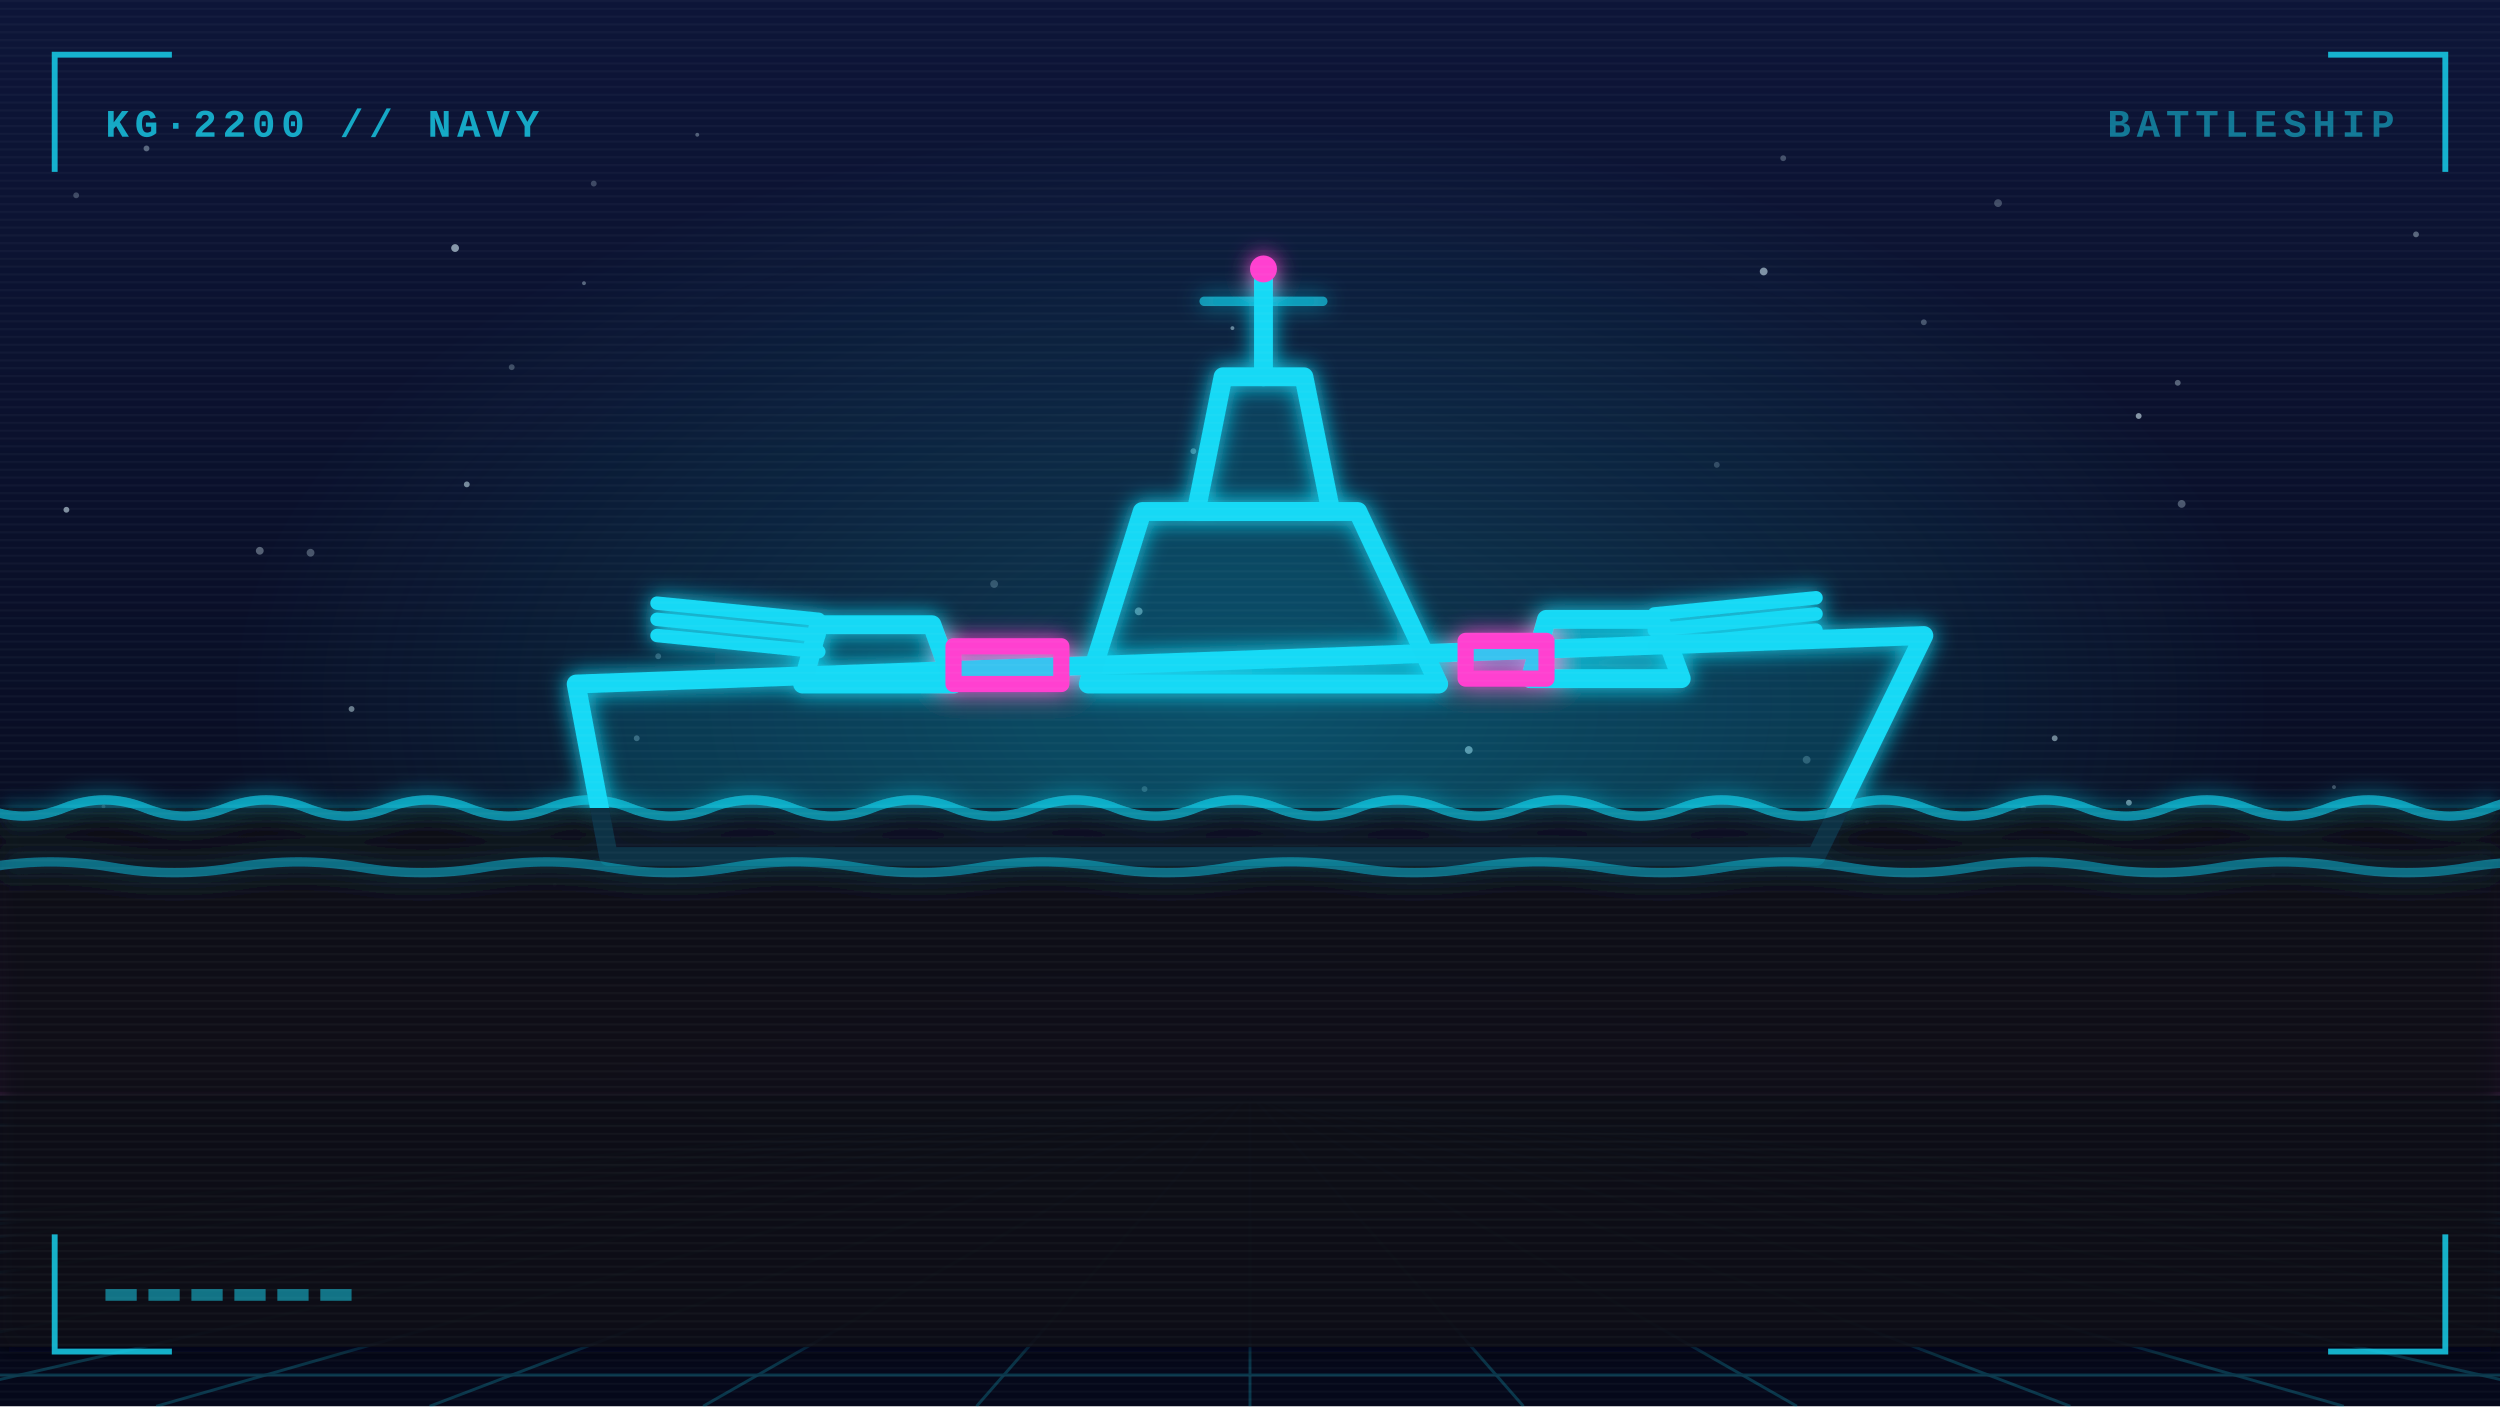
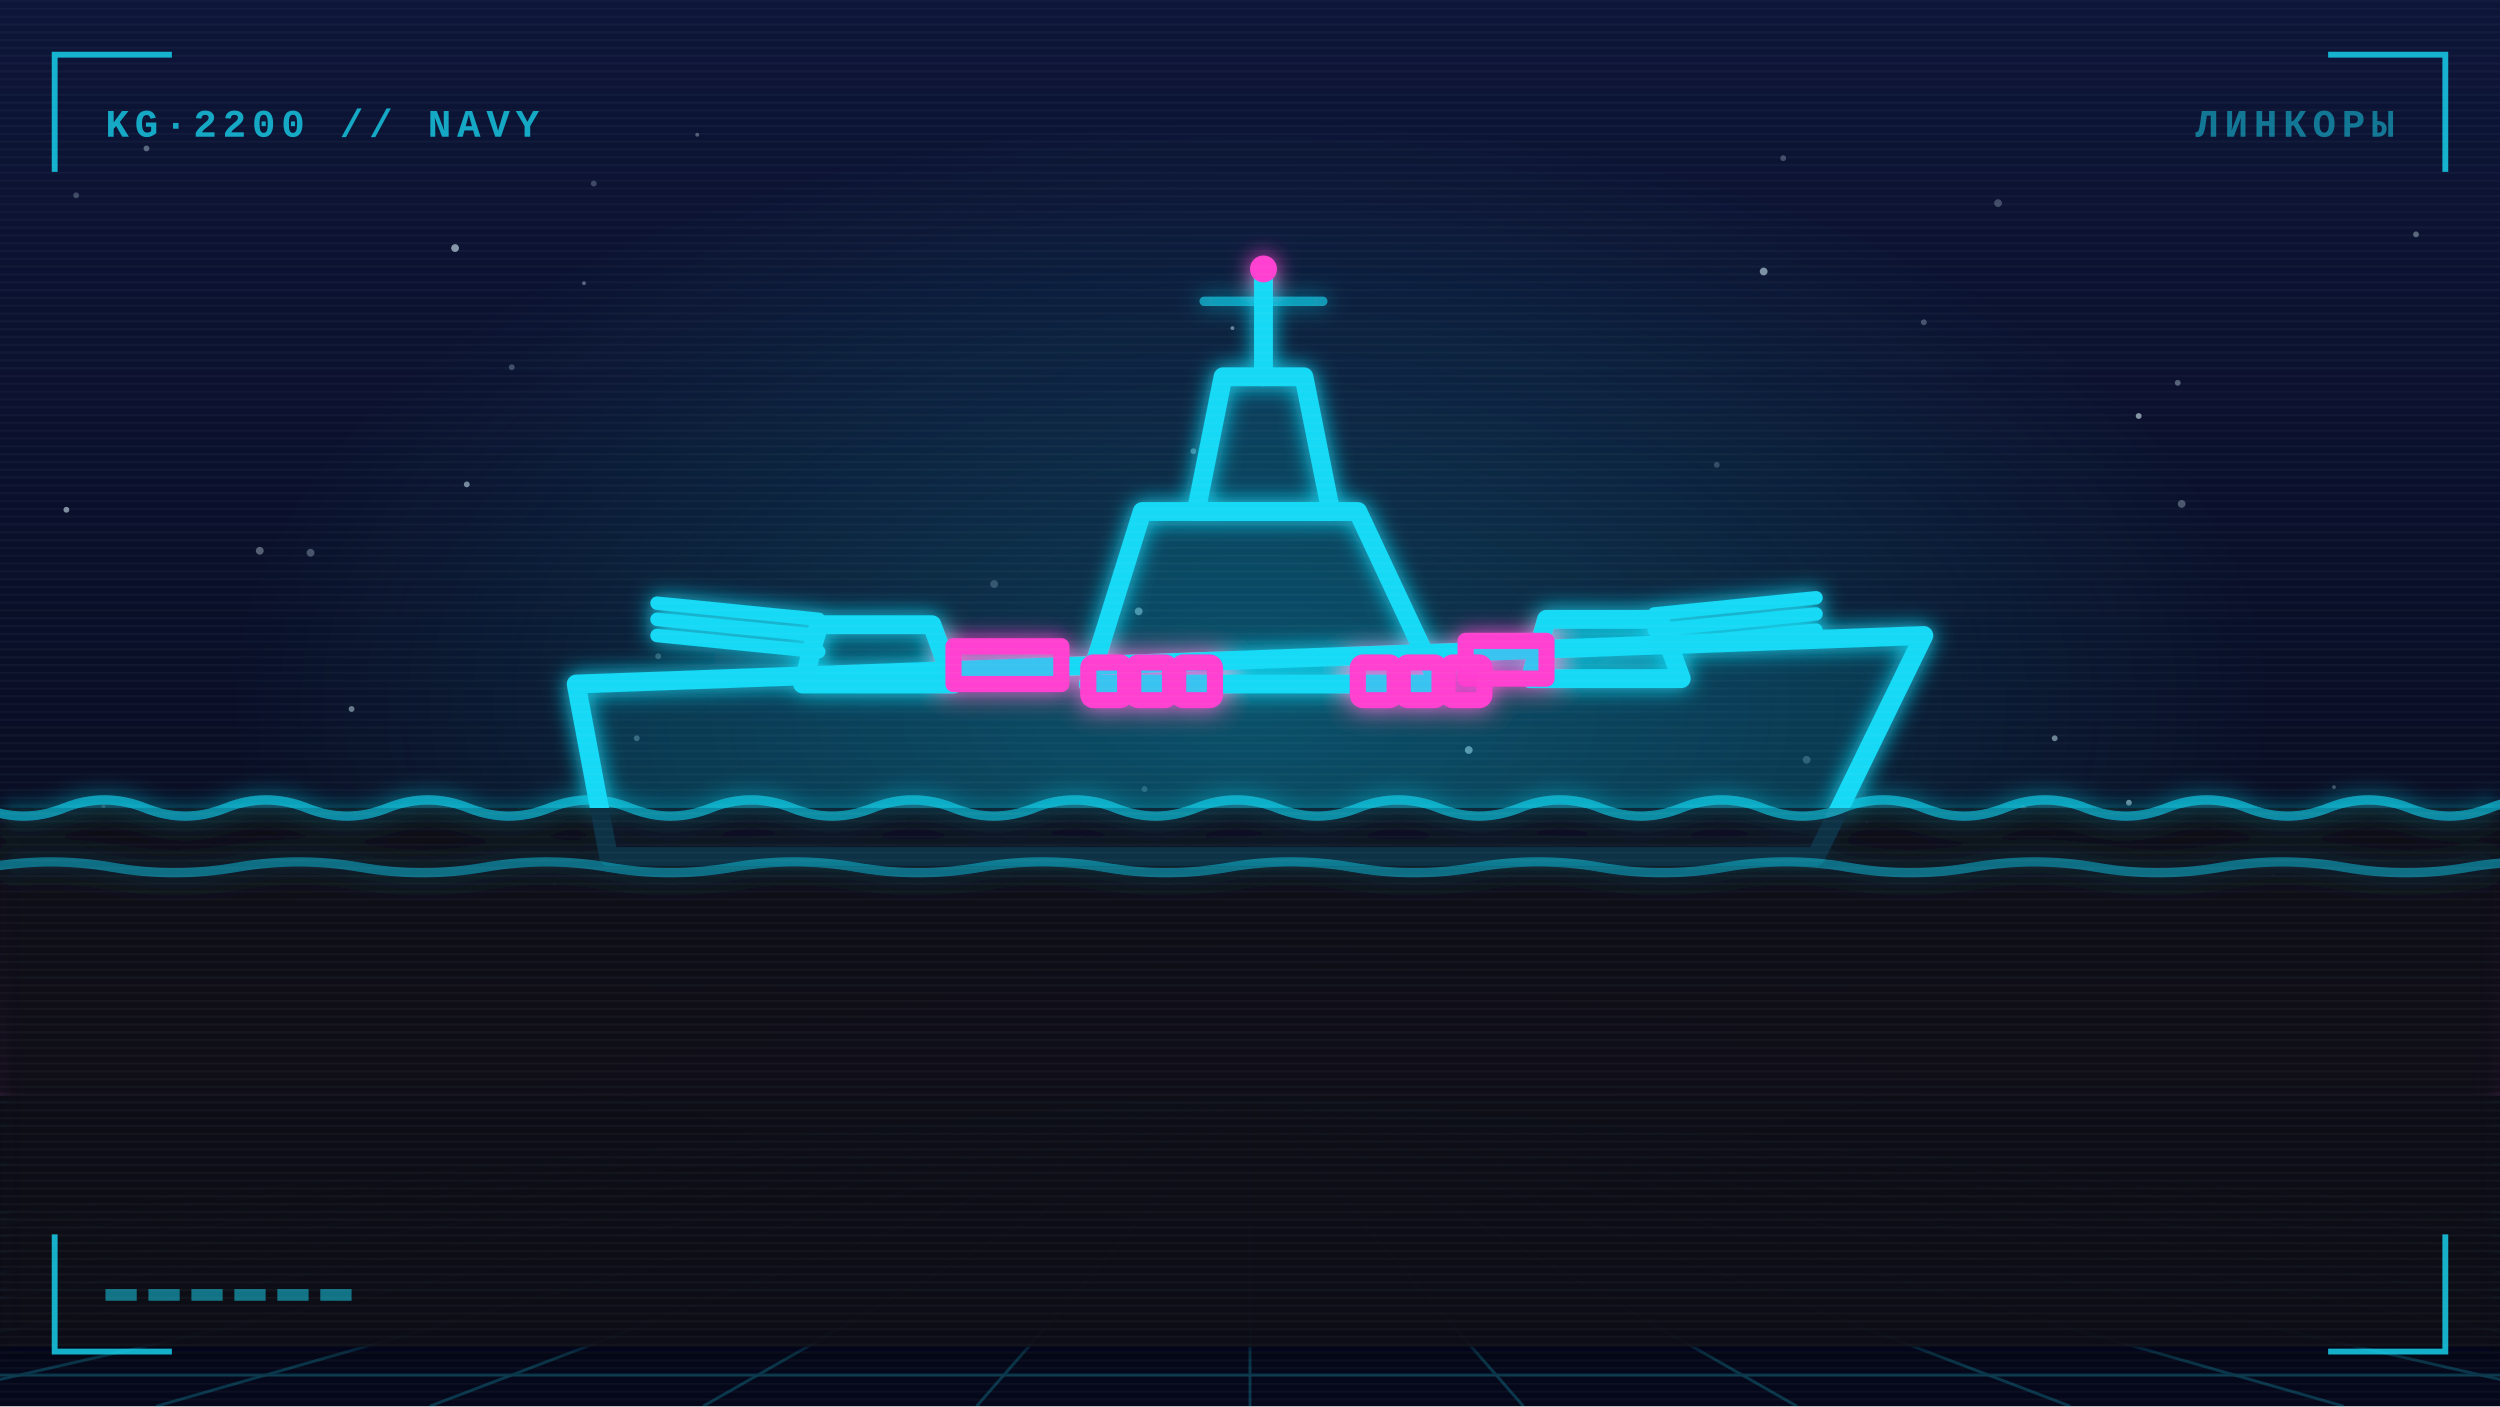
<svg xmlns="http://www.w3.org/2000/svg" viewBox="0 0 1280 720" width="1280" height="720">
  <defs>
    <linearGradient id="bg" x1="0" y1="0" x2="0" y2="1">
      <stop offset="0" stop-color="#0d1538" />
      <stop offset=".75" stop-color="#070b1d" />
      <stop offset="1" stop-color="#05081a" />
    </linearGradient>
    <radialGradient id="halo" cx=".5" cy=".5" r=".5">
      <stop offset="0" stop-color="#18d9f5" stop-opacity=".22" />
      <stop offset="1" stop-color="#18d9f5" stop-opacity="0" />
    </radialGradient>
    <linearGradient id="hz" x1="0" y1="0" x2="0" y2="1">
      <stop offset="0" stop-color="#ff3fd0" stop-opacity="0" />
      <stop offset="1" stop-color="#ff3fd0" stop-opacity=".28" />
    </linearGradient>
    <pattern id="scan" width="4" height="4" patternUnits="userSpaceOnUse">
      <rect width="4" height="1" fill="#dff6ff" opacity=".035" />
    </pattern>
    <filter id="bl" x="-20%" y="-20%" width="140%" height="140%">
      <feGaussianBlur stdDeviation="6" />
    </filter>
    <filter id="bl2" x="-20%" y="-50%" width="140%" height="200%">
      <feGaussianBlur stdDeviation="10" />
    </filter>
    <filter id="neon" x="-10%" y="-10%" width="120%" height="120%">
      <feGaussianBlur stdDeviation="5" result="b" />
      <feMerge>
        <feMergeNode in="b" />
        <feMergeNode in="SourceGraphic" />
      </feMerge>
    </filter>
    <style>.m{fill:rgba(24,217,245,.07);stroke:#18d9f5;stroke-width:7;stroke-linejoin:round;stroke-linecap:round}.a{fill:rgba(255,63,208,.14);stroke:#ff3fd0;stroke-width:6;stroke-linejoin:round;stroke-linecap:round}.t{fill:none;stroke:#18d9f5;stroke-width:3.5;stroke-linecap:round;opacity:.6}.ta{fill:none;stroke:#ff3fd0;stroke-width:4;stroke-linecap:round;opacity:.85}.f{fill:#18d9f5}.fa{fill:#ff3fd0}.n{fill:none}.w5{stroke-width:5}.w8{stroke-width:8}.w12{stroke-width:12}.w14{stroke-width:14}.o3{opacity:.3}.o4{opacity:.4}.o5{opacity:.45}.o6{opacity:.6}.dash{stroke-dasharray:14 12}.glow{filter:url(#bl);opacity:.7}.sea{fill:#070b1d;opacity:.82}.dk{fill:#070b1d}.hint{opacity:.22;filter:url(#bl2)}.hud{font:600 20px Consolas,"Courier New",monospace;letter-spacing:3px;fill:#18d9f5}</style>
  </defs>
  <rect width="1280" height="720" fill="url(#bg)" />
  <circle cx="304" cy="94" r="1.5" fill="#dff6ff" opacity="0.24" />
  <circle cx="581" cy="419" r="1.5" fill="#dff6ff" opacity="0.22" />
  <circle cx="586" cy="404" r="1.5" fill="#dff6ff" opacity="0.21" />
  <circle cx="817" cy="438" r="2" fill="#dff6ff" opacity="0.46" />
  <circle cx="75" cy="76" r="1.5" fill="#dff6ff" opacity="0.36" />
  <circle cx="1237" cy="120" r="1.5" fill="#dff6ff" opacity="0.36" />
  <circle cx="337" cy="336" r="1.5" fill="#dff6ff" opacity="0.24" />
  <circle cx="879" cy="238" r="1.5" fill="#dff6ff" opacity="0.21" />
  <circle cx="1090" cy="411" r="1.5" fill="#dff6ff" opacity="0.60" />
  <circle cx="583" cy="313" r="2" fill="#dff6ff" opacity="0.43" />
  <circle cx="159" cy="283" r="2" fill="#dff6ff" opacity="0.30" />
  <circle cx="509" cy="299" r="2" fill="#dff6ff" opacity="0.22" />
  <circle cx="1036" cy="414" r="1.5" fill="#dff6ff" opacity="0.31" />
  <circle cx="1195" cy="403" r="1" fill="#dff6ff" opacity="0.28" />
  <circle cx="985" cy="165" r="1.5" fill="#dff6ff" opacity="0.28" />
  <circle cx="1164" cy="448" r="1" fill="#dff6ff" opacity="0.50" />
  <circle cx="611" cy="231" r="1.5" fill="#dff6ff" opacity="0.38" />
  <circle cx="631" cy="168" r="1" fill="#dff6ff" opacity="0.46" />
  <circle cx="1095" cy="213" r="1.5" fill="#dff6ff" opacity="0.57" />
  <circle cx="262" cy="188" r="1.5" fill="#dff6ff" opacity="0.25" />
  <circle cx="1115" cy="196" r="1.5" fill="#dff6ff" opacity="0.35" />
  <circle cx="357" cy="69" r="1" fill="#dff6ff" opacity="0.33" />
  <circle cx="326" cy="378" r="1.5" fill="#dff6ff" opacity="0.28" />
  <circle cx="344" cy="324" r="1" fill="#dff6ff" opacity="0.38" />
  <circle cx="180" cy="363" r="1.5" fill="#dff6ff" opacity="0.46" />
  <circle cx="913" cy="81" r="1.5" fill="#dff6ff" opacity="0.26" />
  <circle cx="34" cy="261" r="1.5" fill="#dff6ff" opacity="0.55" />
  <circle cx="956" cy="421" r="1" fill="#dff6ff" opacity="0.56" />
  <circle cx="39" cy="100" r="1.5" fill="#dff6ff" opacity="0.24" />
  <circle cx="239" cy="248" r="1.5" fill="#dff6ff" opacity="0.51" />
  <circle cx="1094" cy="421" r="2" fill="#dff6ff" opacity="0.23" />
  <circle cx="284" cy="453" r="1" fill="#dff6ff" opacity="0.52" />
  <circle cx="752" cy="384" r="2" fill="#dff6ff" opacity="0.49" />
  <circle cx="233" cy="127" r="2" fill="#dff6ff" opacity="0.58" />
  <circle cx="903" cy="139" r="2" fill="#dff6ff" opacity="0.55" />
  <circle cx="1117" cy="258" r="2" fill="#dff6ff" opacity="0.31" />
  <circle cx="53" cy="413" r="1" fill="#dff6ff" opacity="0.25" />
  <circle cx="1052" cy="378" r="1.5" fill="#dff6ff" opacity="0.49" />
  <circle cx="1023" cy="104" r="2" fill="#dff6ff" opacity="0.25" />
  <circle cx="925" cy="389" r="2" fill="#dff6ff" opacity="0.22" />
  <circle cx="133" cy="282" r="2" fill="#dff6ff" opacity="0.35" />
  <circle cx="299" cy="145" r="1" fill="#dff6ff" opacity="0.36" />
  <rect x="0" y="420" width="1280" height="140" fill="url(#hz)" />
  <g stroke="#18d9f5" stroke-width="1.5" opacity=".22">
    <line x1="640" y1="560" x2="-1040" y2="720" />
    <line x1="640" y1="560" x2="-900" y2="720" />
    <line x1="640" y1="560" x2="-760" y2="720" />
    <line x1="640" y1="560" x2="-620" y2="720" />
    <line x1="640" y1="560" x2="-480" y2="720" />
    <line x1="640" y1="560" x2="-340" y2="720" />
    <line x1="640" y1="560" x2="-200" y2="720" />
    <line x1="640" y1="560" x2="-60" y2="720" />
    <line x1="640" y1="560" x2="80" y2="720" />
    <line x1="640" y1="560" x2="220" y2="720" />
    <line x1="640" y1="560" x2="360" y2="720" />
    <line x1="640" y1="560" x2="500" y2="720" />
    <line x1="640" y1="560" x2="640" y2="720" />
    <line x1="640" y1="560" x2="780" y2="720" />
    <line x1="640" y1="560" x2="920" y2="720" />
    <line x1="640" y1="560" x2="1060" y2="720" />
    <line x1="640" y1="560" x2="1200" y2="720" />
    <line x1="640" y1="560" x2="1340" y2="720" />
    <line x1="640" y1="560" x2="1480" y2="720" />
    <line x1="640" y1="560" x2="1620" y2="720" />
    <line x1="640" y1="560" x2="1760" y2="720" />
    <line x1="640" y1="560" x2="1900" y2="720" />
    <line x1="640" y1="560" x2="2040" y2="720" />
    <line x1="640" y1="560" x2="2180" y2="720" />
    <line x1="640" y1="560" x2="2320" y2="720" />
    <line x1="0" y1="560" x2="1280" y2="560" />
    <line x1="0" y1="564" x2="1280" y2="564" />
    <line x1="0" y1="576" x2="1280" y2="576" />
    <line x1="0" y1="596" x2="1280" y2="596" />
    <line x1="0" y1="624" x2="1280" y2="624" />
    <line x1="0" y1="660" x2="1280" y2="660" />
    <line x1="0" y1="704" x2="1280" y2="704" />
  </g>
  <line x1="0" y1="560" x2="1280" y2="560" stroke="#ff3fd0" stroke-width="2" opacity=".6" />
  <ellipse cx="640" cy="360" rx="520" ry="300" fill="url(#halo)" />
  <g transform="translate(640,370) scale(1.15)" filter="url(#neon)">
    <g transform="translate(0,-10) scale(1.2)">
      <path class="m" d="M-250,-6 L250,-24 L210,58 L-238,58 Z" />
      <path class="m" d="M-60,-6 L-40,-70 L40,-70 L70,-6 Z" />
      <path class="m" d="M-20,-70 L-10,-120 L20,-120 L30,-70 Z" />
      <line class="m" x1="5" y1="-120" x2="5" y2="-160" />
      <line class="t" x1="-17" y1="-148.0" x2="27" y2="-148.0" />
      <circle class="fa" cx="5" cy="-160" r="5" />
      <path class="m" d="M104,-8 L110,-30 L152,-30 L160,-8 Z" />
      <line class="m w5" x1="150" y1="-20" x2="210" y2="-26" />
      <line class="m w5" x1="150" y1="-26" x2="210" y2="-32" />
      <line class="m w5" x1="150" y1="-32" x2="210" y2="-38" />
      <path class="m" d="M-166,-6 L-160,-28 L-118,-28 L-110,-6 Z" />
      <line class="m w5" x1="-160" y1="-18" x2="-220" y2="-24" />
      <line class="m w5" x1="-160" y1="-24" x2="-220" y2="-30" />
      <line class="m w5" x1="-160" y1="-30" x2="-220" y2="-36" />
      <rect class="a" x="-110" y="-20" width="40" height="14" rx="0" />
      <rect class="a" x="80" y="-22" width="30" height="14" rx="0" />
      <rect class="sea" x="-700" y="40" width="1400" height="200" rx="0" />
      <path class="t" d="M-560,40 q15.0,-6 30,0 q15.0,6 30,0 q15.0,-6 30,0 q15.0,6 30,0 q15.0,-6 30,0 q15.0,6 30,0 q15.0,-6 30,0 q15.0,6 30,0 q15.0,-6 30,0 q15.0,6 30,0 q15.0,-6 30,0 q15.0,6 30,0 q15.0,-6 30,0 q15.0,6 30,0 q15.0,-6 30,0 q15.0,6 30,0 q15.0,-6 30,0 q15.0,6 30,0 q15.0,-6 30,0 q15.0,6 30,0 q15.0,-6 30,0 q15.0,6 30,0 q15.0,-6 30,0 q15.0,6 30,0 q15.0,-6 30,0 q15.0,6 30,0 q15.0,-6 30,0 q15.0,6 30,0 q15.0,-6 30,0 q15.0,6 30,0 q15.0,-6 30,0 q15.0,6 30,0 q15.0,-6 30,0 q15.0,6 30,0 q15.0,-6 30,0 q15.0,6 30,0 q15.0,-6 30,0 q15.0,6 30,0" />
      <path class="t o5" d="M-560,62 q23.0,-4 46,0 q23.0,4 46,0 q23.0,-4 46,0 q23.0,4 46,0 q23.0,-4 46,0 q23.0,4 46,0 q23.0,-4 46,0 q23.0,4 46,0 q23.0,-4 46,0 q23.0,4 46,0 q23.0,-4 46,0 q23.0,4 46,0 q23.0,-4 46,0 q23.0,4 46,0 q23.0,-4 46,0 q23.0,4 46,0 q23.0,-4 46,0 q23.0,4 46,0 q23.0,-4 46,0 q23.0,4 46,0 q23.0,-4 46,0 q23.0,4 46,0 q23.0,-4 46,0 q23.0,4 46,0 q23.0,-4 46,0" />
+       <rect class="a" x="-60.0" y="-14" width="13.667" height="14" rx="2" />
+       <rect class="a" x="-43.333" y="-14" width="13.667" height="14" rx="2" />
+       <rect class="a" x="-26.667" y="-14" width="13.667" height="14" rx="2" />
+       <rect class="a" x="40.0" y="-14" width="13.667" height="14" rx="2" />
+       <rect class="a" x="56.667" y="-14" width="13.667" height="14" rx="2" />
+       <rect class="a" x="73.333" y="-14" width="13.667" height="14" rx="2" />
    </g>
  </g>
  <rect width="1280" height="720" fill="url(#scan)" />
  <g fill="none" stroke="#18d9f5" stroke-width="3" opacity=".8">
    <path d="M28,88 L28,28 L88,28" />
    <path d="M1252,88 L1252,28 L1192,28" />
    <path d="M28,632 L28,692 L88,692" />
    <path d="M1252,632 L1252,692 L1192,692" />
  </g>
  <g fill="#18d9f5" opacity=".5">
    <rect x="54" y="660" width="16" height="6" />
    <rect x="76" y="660" width="16" height="6" />
    <rect x="98" y="660" width="16" height="6" />
    <rect x="120" y="660" width="16" height="6" />
    <rect x="142" y="660" width="16" height="6" />
    <rect x="164" y="660" width="16" height="6" />
  </g>
  <text class="hud" x="54" y="70" opacity=".75">KG·2200 // NAVY</text>
-   <text class="hud" x="1226" y="70" text-anchor="end" opacity=".5">BATTLESHIP</text>
+   <text class="hud" x="1226" y="70" text-anchor="end" opacity=".5">ЛИНКОРЫ</text>
</svg>
